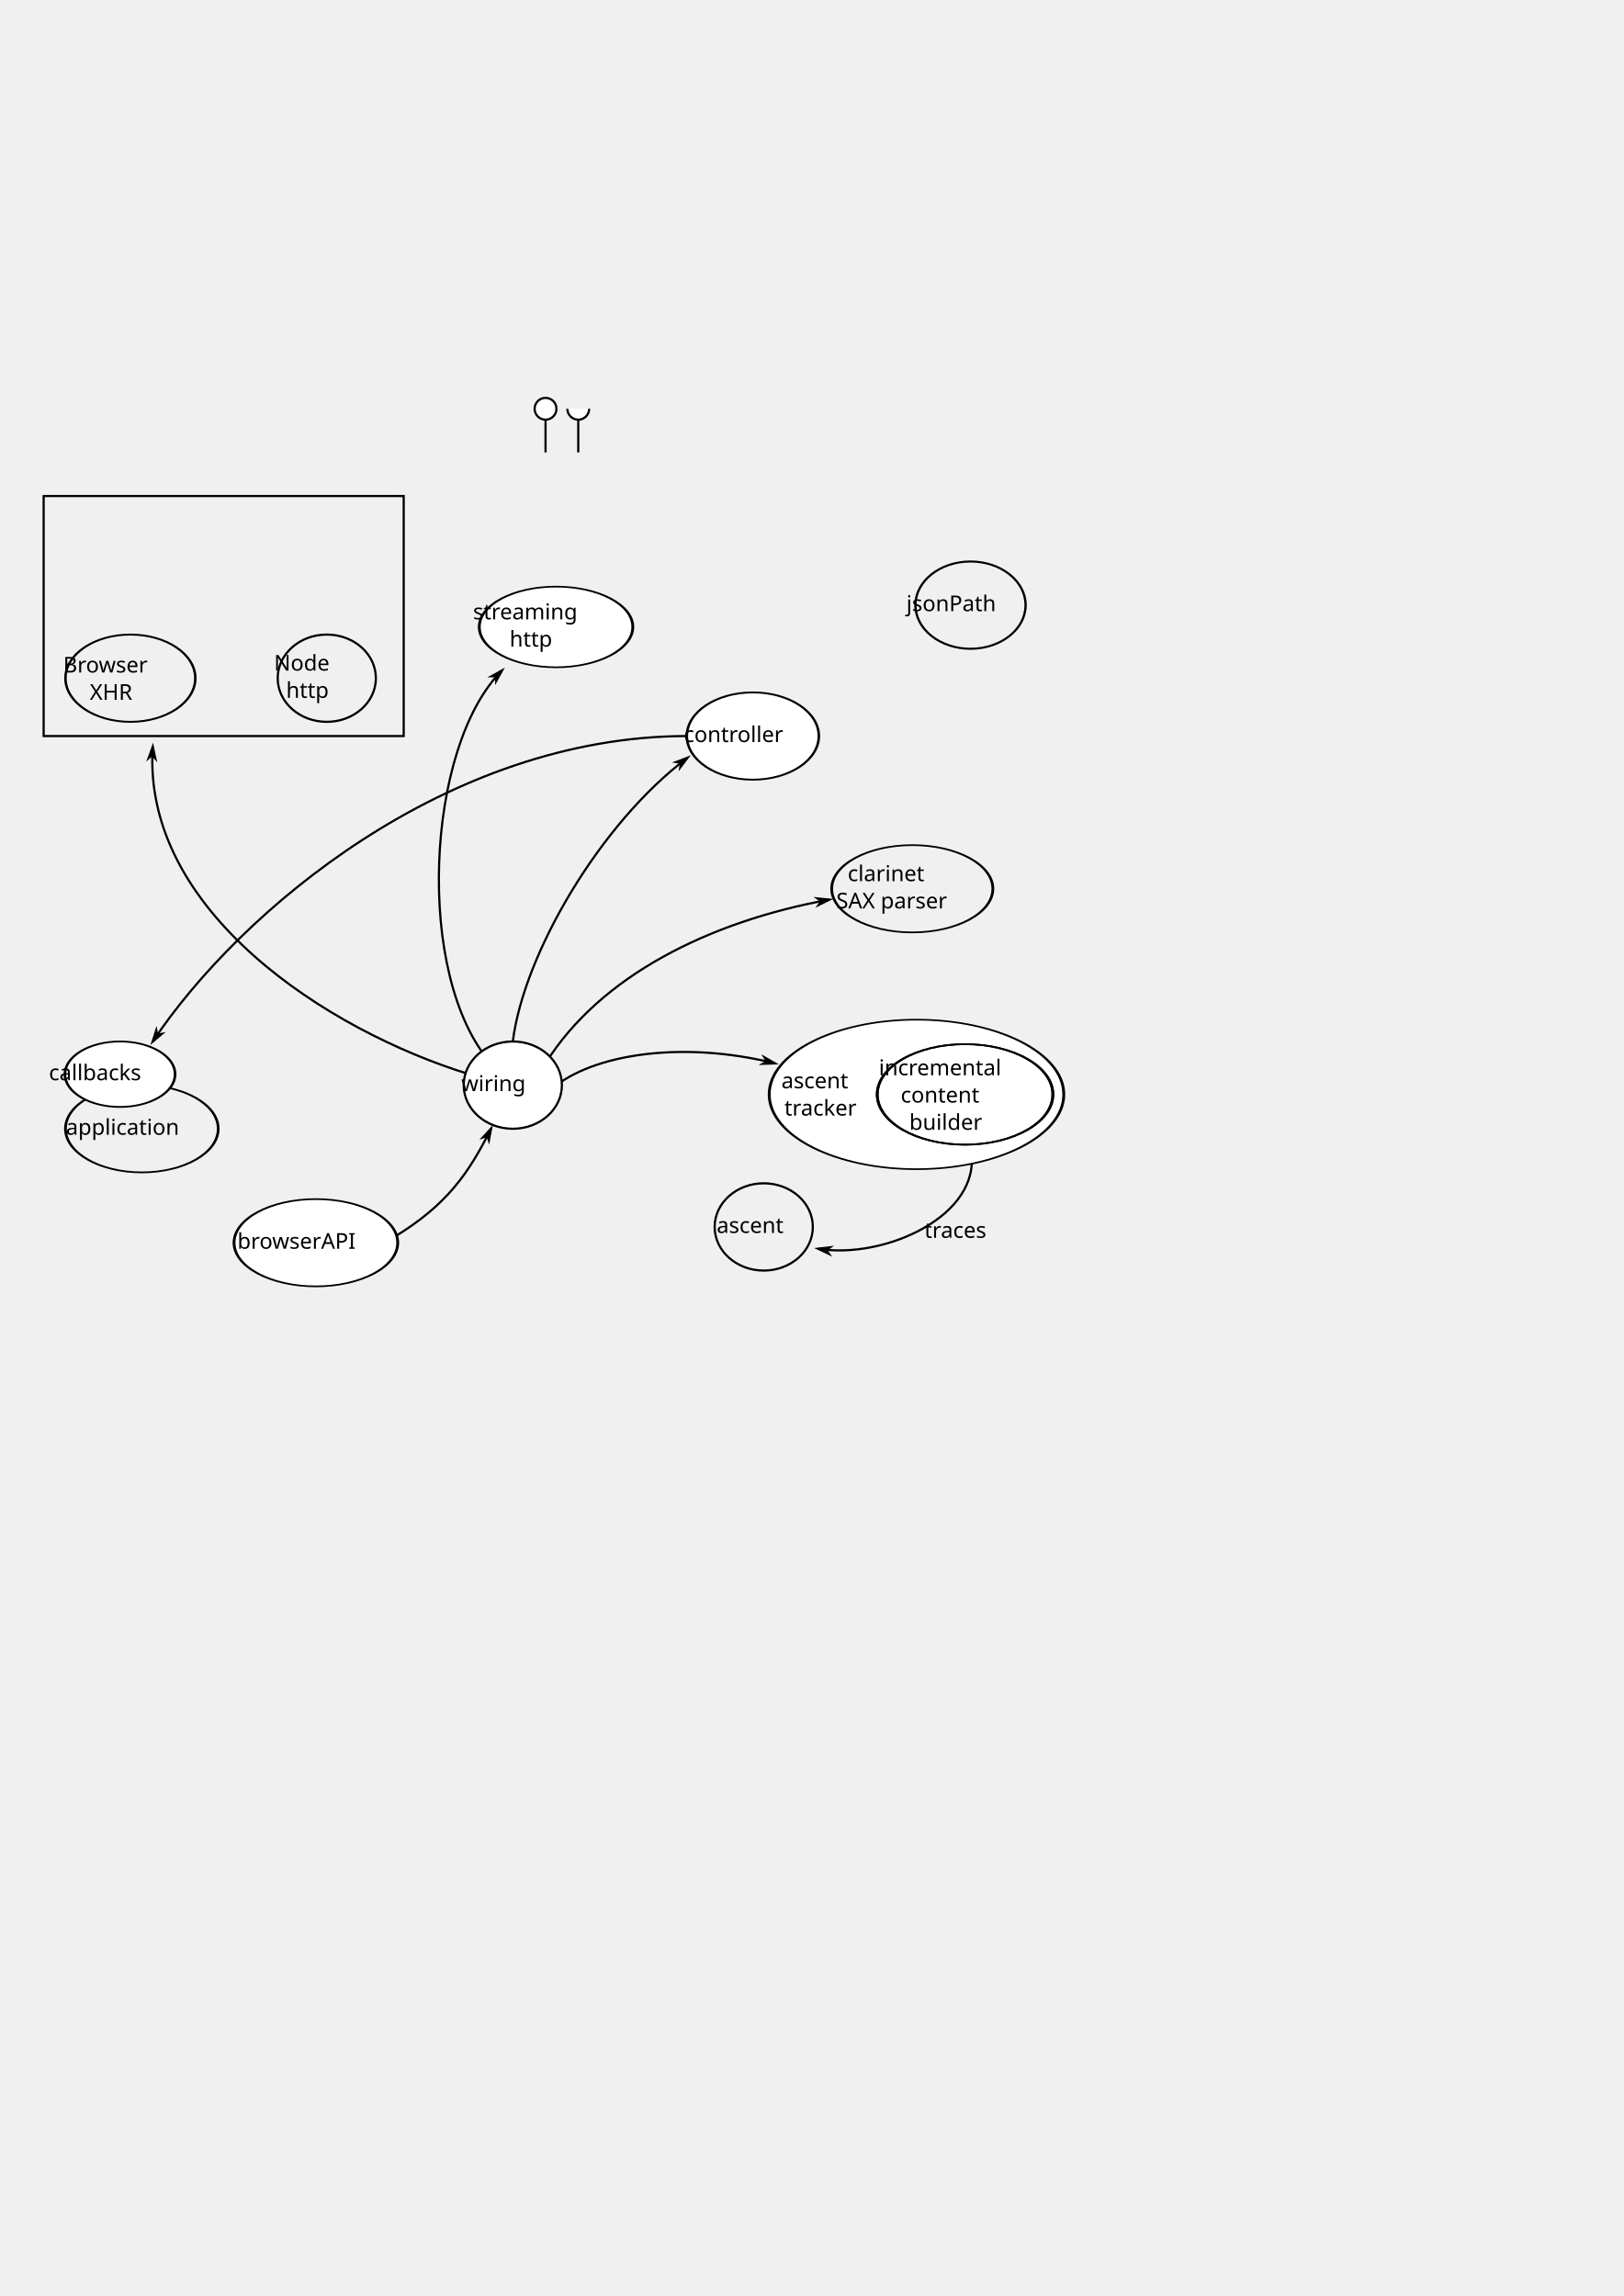
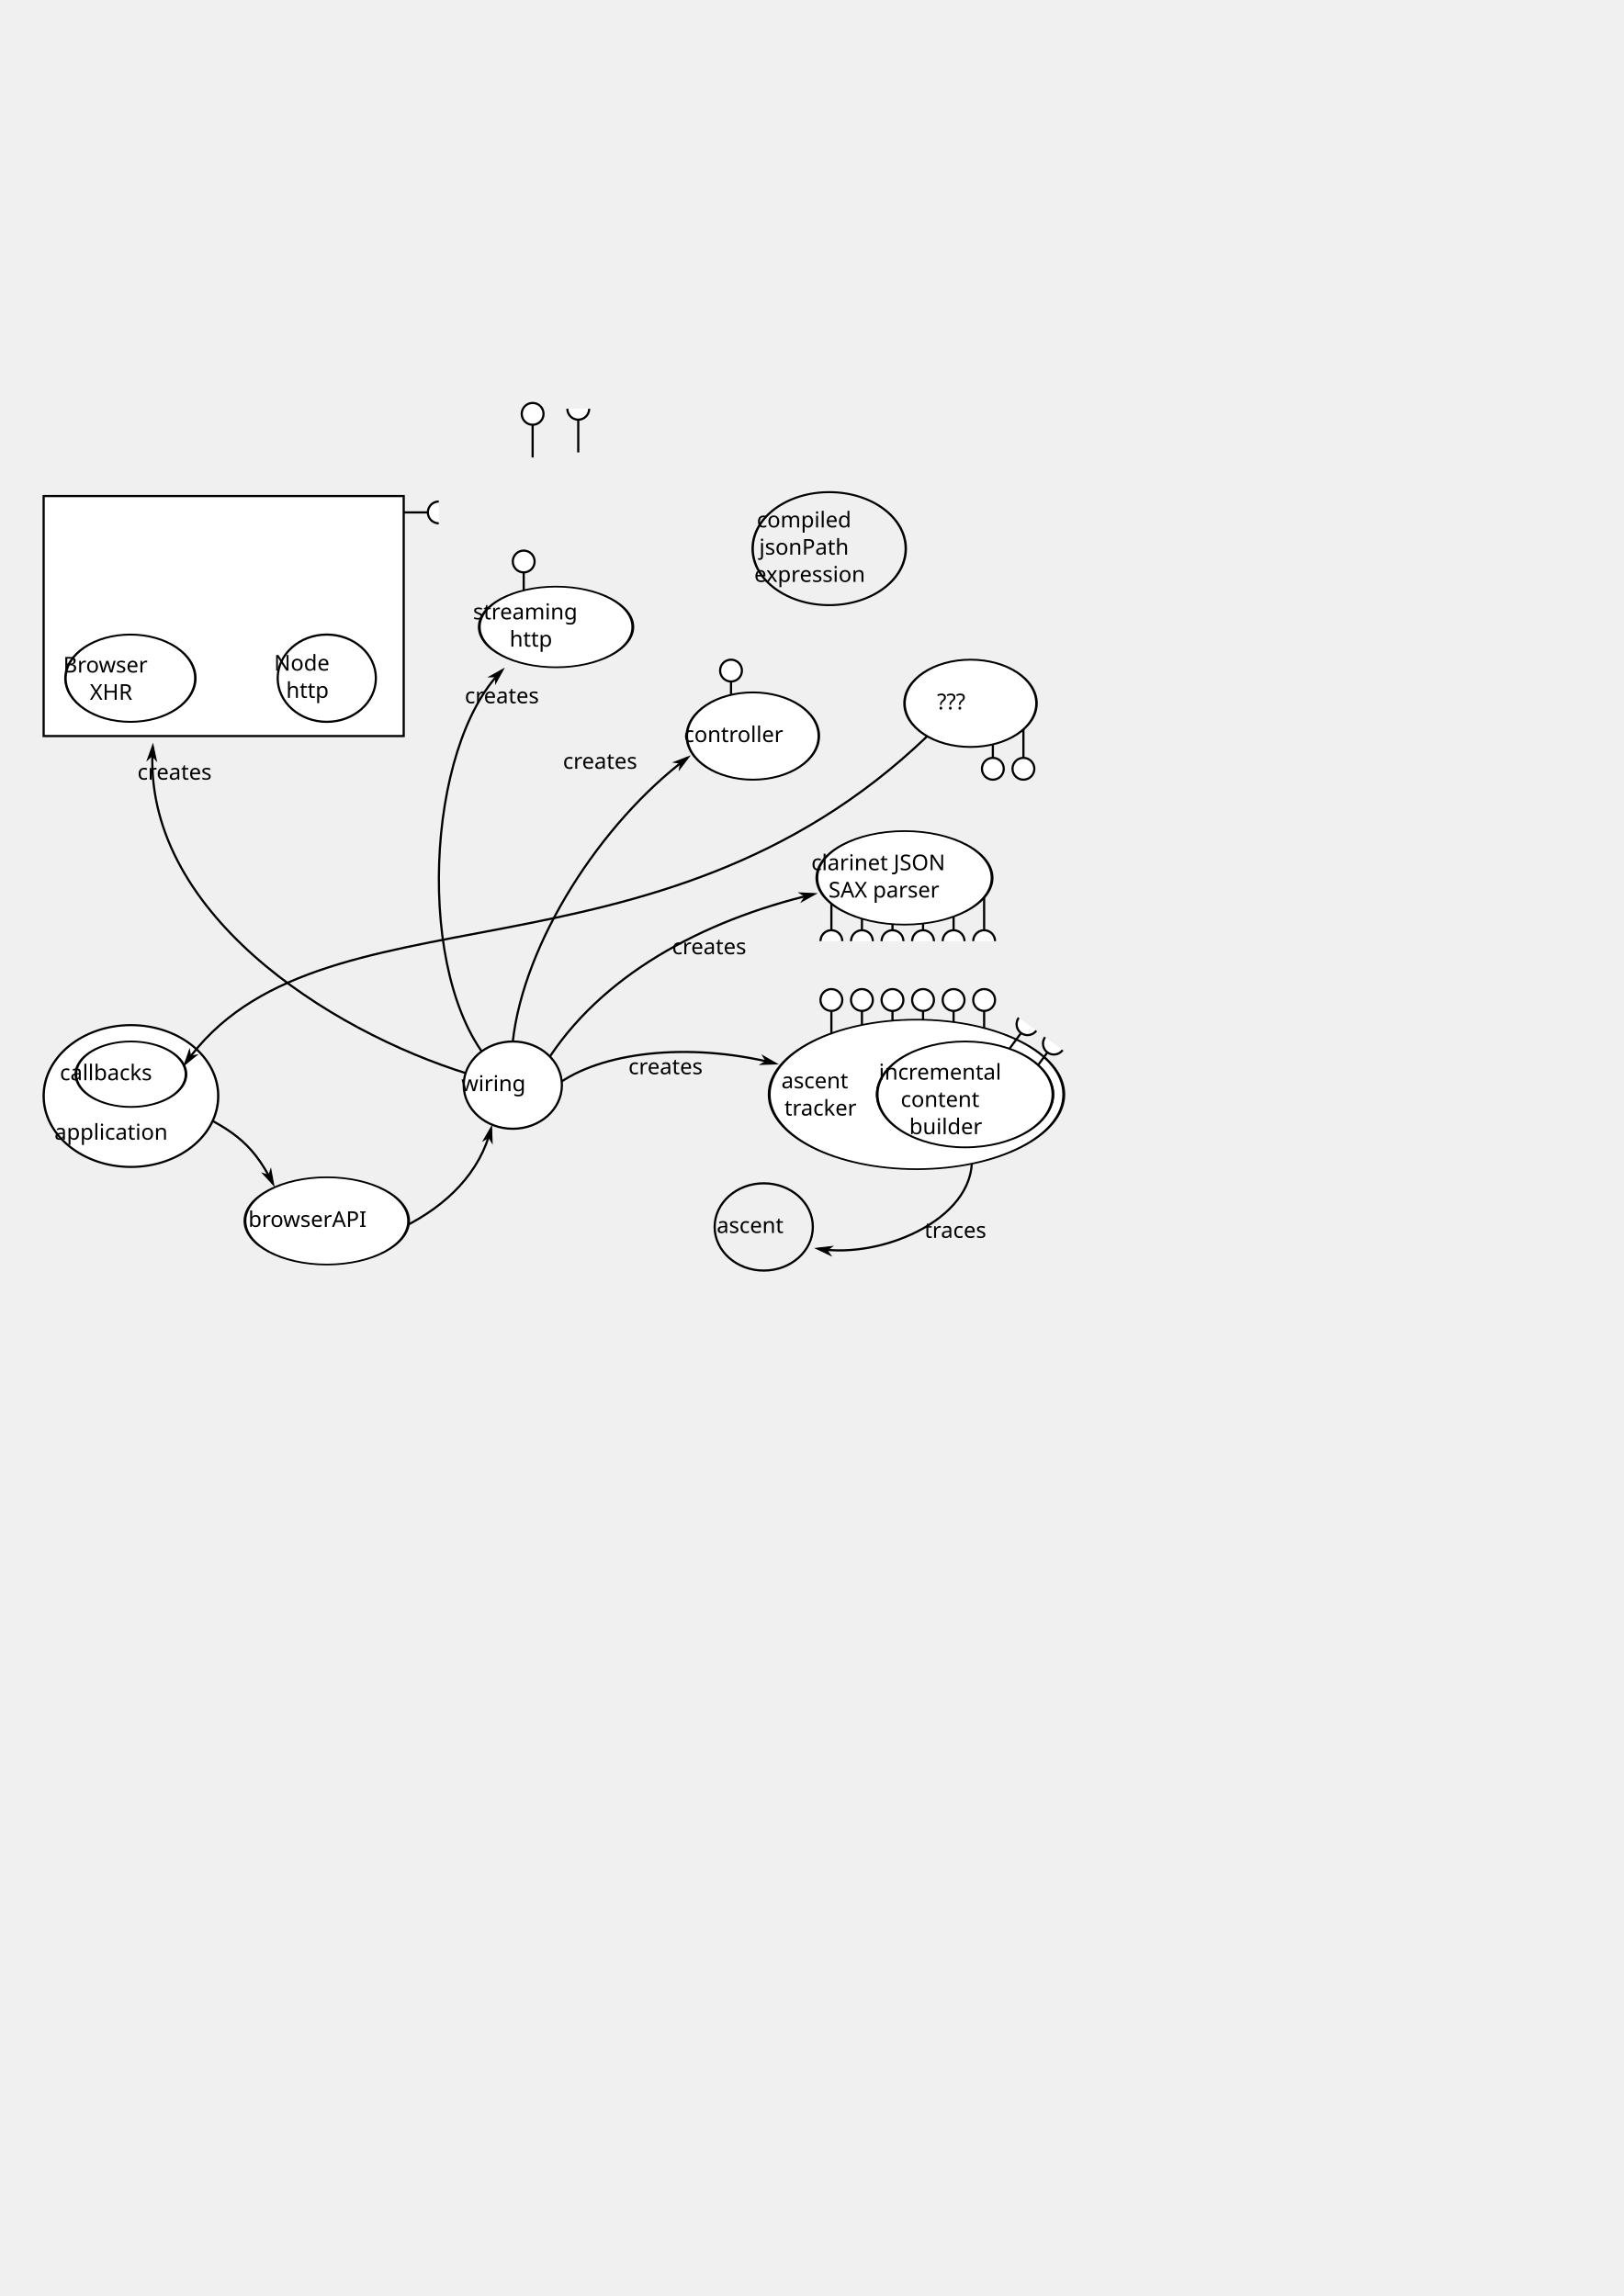
<svg xmlns="http://www.w3.org/2000/svg" xmlns:xlink="http://www.w3.org/1999/xlink" width="744.094" height="1052.362" id="svg2" version="1.1">
  <defs id="defs4">
    <marker orient="auto" refY="0.0" refX="0.0" id="Arrow1Mend" style="overflow:visible;">
      <path id="path4115" d="M 0.0,0.0 L 5.0,-5.0 L -12.5,0.0 L 5.0,5.0 L 0.0,0.0 z " style="fill-rule:evenodd;stroke:#000000;stroke-width:1.0pt;marker-start:none;" transform="scale(0.4) rotate(180) translate(10,0)" />
    </marker>
    <marker orient="auto" refY="0.0" refX="0.0" id="Arrow1Mstart" style="overflow:visible">
      <path id="path4112" d="M 0.0,0.0 L 5.0,-5.0 L -12.5,0.0 L 5.0,5.0 L 0.0,0.0 z " style="fill-rule:evenodd;stroke:#000000;stroke-width:1.0pt;marker-start:none" transform="scale(0.4) translate(10,0)" />
    </marker>
    <marker orient="auto" refY="0.0" refX="0.0" id="Arrow2Send" style="overflow:visible;">
      <path id="path4139" style="font-size:12.0;fill-rule:evenodd;stroke-width:0.625;stroke-linejoin:round;" d="M 8.719,4.034 L -2.207,0.016 L 8.719,-4.002 C 6.973,-1.63 6.983,1.616 8.719,4.034 z " transform="scale(0.3) rotate(180) translate(-2.3,0)" />
    </marker>
    <marker orient="auto" refY="0.0" refX="0.0" id="Arrow2Mend" style="overflow:visible;">
      <path id="path4133" style="font-size:12.0;fill-rule:evenodd;stroke-width:0.625;stroke-linejoin:round;" d="M 8.719,4.034 L -2.207,0.016 L 8.719,-4.002 C 6.973,-1.63 6.983,1.616 8.719,4.034 z " transform="scale(0.6) rotate(180) translate(0,0)" />
    </marker>
    <marker orient="auto" refY="0.0" refX="0.0" id="Torso" style="overflow:visible">
      <g id="g4319" transform="scale(0.7)">
        <path id="path4321" d="M -4.779,-3.24 C -2.429,-2.874 0.521,-1.302 0.258,0.388 C -0.005,2.078 -2.213,2.618 -4.563,2.252 C -6.913,1.886 -8.521,0.752 -8.258,-0.938 C -7.995,-2.628 -7.13,-3.605 -4.779,-3.24 z " style="fill:none;fill-opacity:0.75;fill-rule:evenodd;stroke:#000000;stroke-width:1.25;marker-start:none;marker-mid:none;marker-end:none" />
        <path id="path4323" d="M 4.46,0.089 C -2.556,-4.378 5.225,-3.906 -0.848,-8.72" style="fill:none;fill-opacity:0.75;fill-rule:evenodd;stroke:#000000;stroke-width:1pt;marker-end:none" />
        <path id="path4325" d="M 4.93,0.058 C -1.387,1.749 1.803,5.478 -4.945,7.546" style="fill:none;fill-opacity:0.75;fill-rule:evenodd;stroke:#000000;stroke-width:1pt;marker-start:none;marker-end:none" />
        <rect id="rect4327" transform="matrix(0.527536,-0.849533,0.887668,0.460484,0,0)" y="-1.741" x="-10.392" height="2.761" width="2.637" style="fill-rule:evenodd;stroke-width:1pt;marker-end:none" />
        <rect id="rect4329" transform="matrix(0.671205,-0.741272,0.790802,0.612072,0,0)" y="-7.963" x="4.959" height="2.861" width="2.733" style="fill-rule:evenodd;stroke-width:1pt;marker-end:none" />
        <path id="path4331" transform="matrix(0,-1.109517,1.109517,0,25.96648,19.71619)" d="m 16.78,-28.685 c 0,0.335 -0.272,0.607 -0.607,0.607 -0.335,0 -0.607,-0.272 -0.607,-0.607 0,-0.335 0.272,-0.607 0.607,-0.607 0.335,0 0.607,0.272 0.607,0.607 z" style="fill:#ff0000;fill-opacity:0.75;fill-rule:evenodd;stroke:#000000;stroke-width:1pt;marker-start:none;marker-end:none" />
        <path id="path4333" transform="matrix(0,-1.109517,1.109517,0,26.8245,16.99126)" d="m 16.78,-28.685 c 0,0.335 -0.272,0.607 -0.607,0.607 -0.335,0 -0.607,-0.272 -0.607,-0.607 0,-0.335 0.272,-0.607 0.607,-0.607 0.335,0 0.607,0.272 0.607,0.607 z" style="fill:#ff0000;fill-opacity:0.75;fill-rule:evenodd;stroke:#000000;stroke-width:1pt;marker-start:none;marker-end:none" />
      </g>
    </marker>
    <marker orient="auto" refY="0.0" refX="0.0" id="Arrow2Lend" style="overflow:visible;">
      <path id="path4127" style="font-size:12.0;fill-rule:evenodd;stroke-width:0.625;stroke-linejoin:round;" d="M 8.719,4.034 L -2.207,0.016 L 8.719,-4.002 C 6.973,-1.63 6.983,1.616 8.719,4.034 z " transform="scale(1.1) rotate(180) translate(1,0)" />
    </marker>
    <marker orient="auto" refY="0.0" refX="0.0" id="Arrow1Lend" style="overflow:visible;">
      <path id="path4109" d="M 0.0,0.0 L 5.0,-5.0 L -12.5,0.0 L 5.0,5.0 L 0.0,0.0 z " style="fill-rule:evenodd;stroke:#000000;stroke-width:1.0pt;marker-start:none;" transform="scale(0.8) rotate(180) translate(12.5,0)" />
    </marker>
    <marker orient="auto" refY="0" refX="0" id="Arrow2Lend-6" style="overflow:visible">
      <path id="path4127-7" style="font-size:12px;fill-rule:evenodd;stroke-width:0.625;stroke-linejoin:round" d="M 8.719,4.034 -2.207,0.016 8.719,-4.002 c -1.745,2.372 -1.735,5.617 -6e-7,8.035 z" transform="matrix(-1.1,0,0,-1.1,-1.1,0)" />
    </marker>
    <marker orient="auto" refY="0" refX="0" id="Arrow2Lend-9" style="overflow:visible">
      <path id="path4127-1" style="font-size:12px;fill-rule:evenodd;stroke-width:0.625;stroke-linejoin:round" d="M 8.719,4.034 -2.207,0.016 8.719,-4.002 c -1.745,2.372 -1.735,5.617 -6e-7,8.035 z" transform="matrix(-1.1,0,0,-1.1,-1.1,0)" />
    </marker>
    <marker orient="auto" refY="0" refX="0" id="Arrow2Lend-1" style="overflow:visible">
      <path id="path4127-3" style="font-size:12px;fill-rule:evenodd;stroke-width:0.625;stroke-linejoin:round" d="M 8.719,4.034 -2.207,0.016 8.719,-4.002 c -1.745,2.372 -1.735,5.617 -6e-7,8.035 z" transform="matrix(-1.1,0,0,-1.1,-1.1,0)" />
    </marker>
    <marker orient="auto" refY="0" refX="0" id="Arrow2Lend-7" style="overflow:visible">
      <path id="path4127-2" style="font-size:12px;fill-rule:evenodd;stroke-width:0.625;stroke-linejoin:round" d="M 8.719,4.034 -2.207,0.016 8.719,-4.002 c -1.745,2.372 -1.735,5.617 -6e-7,8.035 z" transform="matrix(-1.1,0,0,-1.1,-1.1,0)" />
    </marker>
  </defs>
  <g id="layer1">
+     <path id="path5176" d="m 85,507.362 c 20,10 30,15 40,35" style="fill:none;stroke:#000000;stroke-width:1px;stroke-linecap:butt;stroke-linejoin:miter;stroke-opacity:1;marker-end:url(#Arrow1Mend)" />
    <g id="g4460" transform="translate(-145,55)">
-       <path transform="matrix(1.555556,0,0,1,-175,-15)" d="m 270,477.362 c 0,11.046 -10.074,20 -22.5,20 -12.426,0 -22.5,-8.954 -22.5,-20 0,-11.046 10.074,-20 22.5,-20 12.426,0 22.5,8.954 22.5,20 z" id="path4462" style="color:#000000;fill:none;stroke:#000000;stroke-width:0.802;stroke-linecap:butt;stroke-linejoin:miter;stroke-miterlimit:4;stroke-opacity:1;stroke-dasharray:none;stroke-dashoffset:0;marker:none;visibility:visible;display:inline;overflow:visible;enable-background:accumulate" />
-       <text id="text4464" y="465.121" x="210.244" style="font-size:10px;font-style:normal;font-weight:normal;text-align:center;line-height:125%;letter-spacing:0px;word-spacing:0px;text-anchor:middle;fill:#000000;fill-opacity:1;stroke:none;font-family:Sans" xml:space="preserve">
-         <tspan y="465.121" x="210.244" id="tspan4466">application</tspan>
-       </text>
-     </g>
+       <path transform="matrix(1.777778,0,0,1.625,-234.9999,-328.3516)" d="m 270,477.362 c 0,11.046 -10.074,20 -22.5,20 -12.426,0 -22.5,-8.954 -22.5,-20 0,-11.046 10.074,-20 22.5,-20 12.426,0 22.5,8.954 22.5,20 z" id="path4462" style="color:#000000;fill:#ffffff;stroke:#000000;stroke-width:0.588;stroke-linecap:butt;stroke-linejoin:miter;stroke-miterlimit:4;stroke-opacity:1;stroke-dasharray:none;stroke-dashoffset:0;marker:none;visibility:visible;display:inline;overflow:visible;enable-background:accumulate;fill-opacity:1" />
+       <text id="text4464" y="467.362" x="205" style="font-size:10px;font-style:normal;font-weight:normal;text-align:center;line-height:125%;letter-spacing:0px;word-spacing:0px;text-anchor:middle;fill:#000000;fill-opacity:1;stroke:none;font-family:Sans" xml:space="preserve">
+         <tspan y="467.362" x="205" id="tspan4466">application</tspan>
+       </text>
+     </g>
+     <use x="0" y="0" xlink:href="#g5004" id="use5076" transform="matrix(0,1,-1,0,388.4336,-30.13782)" width="744.094" height="1052.362" />
+     <rect style="color:#000000;fill:#ffffff;stroke:#000000;stroke-width:1;stroke-linecap:butt;stroke-linejoin:miter;stroke-miterlimit:4;stroke-opacity:1;stroke-dasharray:none;stroke-dashoffset:0;marker:none;visibility:visible;display:inline;overflow:visible;enable-background:accumulate;fill-opacity:1" id="rect4560" width="165" height="110" x="20" y="227.362" />
    <g id="g4548" transform="translate(-70,-53.75)">
      <path style="color:#000000;fill:none;stroke:#000000;stroke-width:0.87;stroke-linecap:butt;stroke-linejoin:miter;stroke-miterlimit:4;stroke-opacity:1;stroke-dasharray:none;stroke-dashoffset:0;marker:none;visibility:visible;display:inline;overflow:visible;enable-background:accumulate" id="path4470" d="m 270,477.362 a 22.5,20 0 1 1 -45,0 22.5,20 0 1 1 45,0 z" transform="matrix(1.322483,0,0,1,-197.5586,-112.7588)" />
      <text xml:space="preserve" style="font-size:10px;font-style:normal;font-weight:normal;text-align:center;line-height:125%;letter-spacing:0px;word-spacing:0px;text-anchor:middle;fill:#000000;fill-opacity:1;stroke:none;font-family:Sans" x="130" y="361.998" id="text4472">
        <tspan id="tspan4474" x="130" y="361.998">Browser</tspan>
        <tspan x="130" y="374.498" id="tspan4538">XHR</tspan>
      </text>
    </g>
-     <g id="g4991" transform="translate(15,-70)">
+     <g id="g4991" transform="translate(9.091373,-67.67241)">
      <path id="path4989" d="m 235,257.362 0,20" style="fill:none;stroke:#000000;stroke-width:1px;stroke-linecap:butt;stroke-linejoin:miter;stroke-opacity:1" />
      <path transform="translate(-5,0)" d="m 245,257.362 c 0,2.761 -2.239,5 -5,5 -2.761,0 -5,-2.239 -5,-5 0,-2.761 2.239,-5 5,-5 2.761,0 5,2.239 5,5 z" id="path4987" style="color:#000000;fill:#ffffff;fill-opacity:1;fill-rule:nonzero;stroke:#000000;stroke-width:1;stroke-linecap:butt;stroke-linejoin:miter;stroke-miterlimit:4;stroke-opacity:1;stroke-dasharray:none;stroke-dashoffset:0;marker:none;visibility:visible;display:inline;overflow:visible;enable-background:accumulate" />
    </g>
+     <use x="0" y="0" xlink:href="#g4991" id="use5146" transform="translate(-4.091373,67.67241)" width="744.094" height="1052.362" />
    <g id="g4522" transform="translate(-20,-13.75)">
      <g id="g4970" transform="translate(84.99999,-83.49121)">
        <path style="color:#000000;fill:#ffffff;stroke:#000000;stroke-width:0.832;stroke-linecap:butt;stroke-linejoin:miter;stroke-miterlimit:4;stroke-opacity:1;stroke-dasharray:none;stroke-dashoffset:0;marker:none;visibility:visible;display:inline;overflow:visible;enable-background:accumulate;fill-opacity:1" id="path4478" d="m 270,477.362 c 0,11.046 -10.074,20 -22.5,20 -12.426,0 -22.5,-8.954 -22.5,-20 0,-11.046 10.074,-20 22.5,-20 12.426,0 22.5,8.954 22.5,20 z" transform="matrix(1.563694,0,0,0.9242386,-197.1973,-56.59314)" />
        <text xml:space="preserve" style="font-size:10px;font-style:normal;font-weight:normal;text-align:center;line-height:125%;letter-spacing:0px;word-spacing:0px;text-anchor:middle;fill:#000000;fill-opacity:1;stroke:none;font-family:Sans" x="190" y="381.112" id="text4480">
          <tspan id="tspan4482" x="190" y="381.112">streaming</tspan>
          <tspan id="tspan4516" x="190" y="393.612">http</tspan>
        </text>
      </g>
    </g>
-     <path id="path4968" d="m 315,337.362 c -110,0 -205,80 -245,140" style="fill:none;stroke:#000000;stroke-width:1px;stroke-linecap:butt;stroke-linejoin:miter;stroke-opacity:1;marker-end:url(#Arrow1Mend)" />
+     <path id="path4968" d="m 425,337.362 c -125,120 -280,65 -340,150" style="fill:none;stroke:#000000;stroke-width:1px;stroke-linecap:butt;stroke-linejoin:miter;stroke-opacity:1;marker-end:url(#Arrow1Mend)" />
+     <use x="0" y="0" xlink:href="#g4991" id="use5144" transform="translate(90.90863,117.6724)" width="744.094" height="1052.362" />
    <g transform="translate(135,-125)" id="g4484">
      <path style="color:#000000;fill:#ffffff;stroke:#000000;stroke-width:0.863;stroke-linecap:butt;stroke-linejoin:miter;stroke-miterlimit:4;stroke-opacity:1;stroke-dasharray:none;stroke-dashoffset:0;marker:none;visibility:visible;display:inline;overflow:visible;enable-background:accumulate;fill-opacity:1" id="path4486" d="m 270,477.362 c 0,11.046 -10.074,20 -22.5,20 -12.426,0 -22.5,-8.954 -22.5,-20 0,-11.046 10.074,-20 22.5,-20 12.426,0 22.5,8.954 22.5,20 z" transform="matrix(1.344184,0,0,1,-122.6855,-15)" />
      <text xml:space="preserve" style="font-size:10px;font-style:normal;font-weight:normal;text-align:center;line-height:125%;letter-spacing:0px;word-spacing:0px;text-anchor:middle;fill:#000000;fill-opacity:1;stroke:none;font-family:Sans" x="210.244" y="465.121" id="text4488">
        <tspan id="tspan4490" x="210.244" y="465.121">controller</tspan>
      </text>
    </g>
-     <g id="g4610" transform="translate(20.00001,-5)">
-       <path transform="matrix(1.641384,0,0,1,-8.1738,-65)" d="m 270,477.362 c 0,11.046 -10.074,20 -22.5,20 -12.426,0 -22.5,-8.954 -22.5,-20 0,-11.046 10.074,-20 22.5,-20 12.426,0 22.5,8.954 22.5,20 z" id="path4494" style="color:#000000;fill:none;stroke:#000000;stroke-width:0.781;stroke-linecap:butt;stroke-linejoin:miter;stroke-miterlimit:4;stroke-opacity:1;stroke-dasharray:none;stroke-dashoffset:0;marker:none;visibility:visible;display:inline;overflow:visible;enable-background:accumulate" />
+     <g transform="matrix(-1,0,0,-1,646,618.7244)" id="use5118">
+       <path id="path5132" d="m 265,190.398 0,16.964" style="fill:none;stroke:#000000;stroke-width:1px;stroke-linecap:butt;stroke-linejoin:miter;stroke-opacity:1" />
+       <path transform="translate(25,-70)" style="color:#000000;fill:#ffffff;fill-opacity:1;fill-rule:nonzero;stroke:#000000;stroke-width:1;stroke-linecap:butt;stroke-linejoin:miter;stroke-miterlimit:4;stroke-opacity:1;stroke-dashoffset:0;marker:none;visibility:visible;display:inline;overflow:visible;enable-background:accumulate" d="m 245,257.362 c 0,2.761 -2.239,5 -5,5 -2.761,0 -5,-2.239 -5,-5" id="path5134" />
+     </g>
+     <use x="0" y="0" xlink:href="#use5118" id="use5120" transform="translate(13.99999,0.0104174)" width="744.094" height="1052.362" />
+     <use x="0" y="0" xlink:href="#use5120" id="use5122" transform="translate(14,0)" width="744.094" height="1052.362" />
+     <use x="0" y="0" xlink:href="#use5122" id="use5124" transform="translate(14,0)" width="744.094" height="1052.362" />
+     <use x="0" y="0" xlink:href="#use5124" id="use5126" transform="translate(14,0)" width="744.094" height="1052.362" />
+     <use x="0" y="0" xlink:href="#use5126" id="use5128" transform="translate(14.00001,-0.01041478)" width="744.094" height="1052.362" />
+     <g id="g4610" transform="translate(16.42858,-10)">
+       <path transform="matrix(1.784242,0,0,1.071429,-43.53094,-99.0973)" d="m 270,477.362 a 22.5,20 0 1 1 -45,0 22.5,20 0 1 1 45,0 z" id="path4494" style="color:#000000;fill:#ffffff;fill-opacity:1;stroke:#000000;stroke-width:0.723;stroke-linecap:butt;stroke-linejoin:miter;stroke-miterlimit:4;stroke-opacity:1;stroke-dasharray:none;stroke-dashoffset:0;marker:none;visibility:visible;display:inline;overflow:visible;enable-background:accumulate" />
      <text id="text4496" y="408.871" x="397.744" style="font-size:10px;font-style:normal;font-weight:normal;text-align:center;line-height:125%;letter-spacing:0px;word-spacing:0px;text-anchor:middle;fill:#000000;fill-opacity:1;stroke:none;font-family:Sans" xml:space="preserve">
-         <tspan y="408.871" x="397.744" id="tspan4498">clarinet</tspan>
+         <tspan y="408.871" x="397.744" id="tspan4498">clarinet JSON</tspan>
        <tspan y="421.371" x="397.744" id="tspan4592">SAX parser</tspan>
      </text>
    </g>
-     <g transform="translate(49.99999,-282.2412)" id="g4884">
-       <path transform="matrix(1.121962,0,0,1,117.0703,82.24121)" d="m 270,477.362 c 0,11.046 -10.074,20 -22.5,20 -12.426,0 -22.5,-8.954 -22.5,-20 0,-11.046 10.074,-20 22.5,-20 12.426,0 22.5,8.954 22.5,20 z" id="path4510" style="color:#000000;fill:none;stroke:#000000;stroke-width:0.944;stroke-linecap:butt;stroke-linejoin:miter;stroke-miterlimit:4;stroke-opacity:1;stroke-dasharray:none;stroke-dashoffset:0;marker:none;visibility:visible;display:inline;overflow:visible;enable-background:accumulate" />
-       <text id="text4512" y="562.362" x="395" style="font-size:10px;font-style:normal;font-weight:normal;text-align:center;line-height:125%;letter-spacing:0px;word-spacing:0px;text-anchor:middle;fill:#000000;fill-opacity:1;stroke:none;font-family:Sans" xml:space="preserve">
-         <tspan y="562.362" x="395" id="tspan4514">jsonPath</tspan>
-       </text>
-     </g>
-     <g id="g4900" transform="translate(-14.75587,-287.2412)">
+     <g id="g5165" transform="translate(-30.09034,-5.564462)">
+       <path transform="matrix(1.55957,0,0,1.294751,24.09664,-361.0333)" d="m 270,477.362 c 0,11.046 -10.074,20 -22.5,20 -12.426,0 -22.5,-8.954 -22.5,-20 0,-11.046 10.074,-20 22.5,-20 12.426,0 22.5,8.954 22.5,20 z" id="path4510" style="color:#000000;fill:none;stroke:#000000;stroke-width:0.704;stroke-linecap:butt;stroke-linejoin:miter;stroke-miterlimit:4;stroke-opacity:1;stroke-dasharray:none;stroke-dashoffset:0;marker:none;visibility:visible;display:inline;overflow:visible;enable-background:accumulate" />
+       <text id="text4512" y="247.29" x="410.244" style="font-size:10px;font-style:normal;font-weight:normal;text-align:center;line-height:125%;letter-spacing:0px;word-spacing:0px;text-anchor:middle;fill:#000000;fill-opacity:1;stroke:none;font-family:Sans" xml:space="preserve">
+         <tspan y="247.29" x="410.244" id="tspan4514">compiled</tspan>
+         <tspan y="259.79" x="410.244" id="tspan5148">jsonPath</tspan>
+         <tspan y="272.29" x="410.244" id="tspan5150">expression</tspan>
+       </text>
+     </g>
+     <g id="g4900" transform="translate(-9.755859,-287.2412)">
      <g transform="translate(-4.75586,9.999996)" id="g4913">
        <path transform="matrix(1.121962,0,0,0.75,-203.1738,411.5818)" d="m 270,477.362 c 0,11.046 -10.074,20 -22.5,20 -12.426,0 -22.5,-8.954 -22.5,-20 0,-11.046 10.074,-20 22.5,-20 12.426,0 22.5,8.954 22.5,20 z" id="path4891" style="color:#000000;fill:#ffffff;fill-opacity:1;stroke:#000000;stroke-width:1.09;stroke-linecap:butt;stroke-linejoin:miter;stroke-miterlimit:4;stroke-opacity:1;stroke-dasharray:none;stroke-dashoffset:0;marker:none;visibility:visible;display:inline;overflow:visible;enable-background:accumulate" />
        <text id="text4893" y="772.362" x="74.756" style="font-size:10px;font-style:normal;font-weight:normal;text-align:center;line-height:125%;letter-spacing:0px;word-spacing:0px;text-anchor:middle;fill:#000000;fill-opacity:1;stroke:none;font-family:Sans" xml:space="preserve">
          <tspan y="772.362" x="74.756" id="tspan4895">callbacks</tspan>
        </text>
      </g>
    </g>
    <g id="g4554" transform="translate(-20,-13.75)">
      <path transform="translate(-77.74414,-152.7588)" d="m 270,477.362 a 22.5,20 0 1 1 -45,0 22.5,20 0 1 1 45,0 z" id="path4530" style="color:#000000;fill:none;stroke:#000000;stroke-width:1;stroke-linecap:butt;stroke-linejoin:miter;stroke-miterlimit:4;stroke-opacity:1;stroke-dasharray:none;stroke-dashoffset:0;marker:none;visibility:visible;display:inline;overflow:visible;enable-background:accumulate" />
      <text id="text4532" y="321.112" x="170" style="font-size:10px;font-style:normal;font-weight:normal;text-align:center;line-height:125%;letter-spacing:0px;word-spacing:0px;text-anchor:middle;fill:#000000;fill-opacity:1;stroke:none;font-family:Sans" xml:space="preserve">
        <tspan y="321.112" x="170" id="tspan4534">Node</tspan>
        <tspan y="333.612" x="170" id="tspan4536">http</tspan>
      </text>
    </g>
-     <rect style="color:#000000;fill:none;stroke:#000000;stroke-width:1;stroke-linecap:butt;stroke-linejoin:miter;stroke-miterlimit:4;stroke-opacity:1;stroke-dasharray:none;stroke-dashoffset:0;marker:none;visibility:visible;display:inline;overflow:visible;enable-background:accumulate" id="rect4560" width="165" height="110" x="20" y="227.362" />
    <flowRoot xml:space="preserve" style="font-size:10px;font-style:normal;font-weight:normal;text-align:center;line-height:125%;letter-spacing:0px;word-spacing:0px;text-anchor:middle;fill:#000000;fill-opacity:1;stroke:none;font-family:Sans" id="flowRoot4582" transform="translate(-0.4907227,10.01969)">
      <flowRegion id="flowRegion4584">
        <use x="0" y="0" xlink:href="#rect4560" id="use4586" width="744.094" height="1052.362" />
      </flowRegion>
      <flowPara id="flowPara4588">Either a Browser XMLHttpRequest object, or a Node http object are created, depending on environment. </flowPara>
    </flowRoot>
    <path transform="translate(102.5,85)" d="m 270,477.362 a 22.5,20 0 1 1 -45,0 22.5,20 0 1 1 45,0 z" id="path4604" style="color:#000000;fill:none;stroke:#000000;stroke-width:1;stroke-linecap:butt;stroke-linejoin:miter;stroke-miterlimit:4;stroke-opacity:1;stroke-dasharray:none;stroke-dashoffset:0;marker:none;visibility:visible;display:inline;overflow:visible;enable-background:accumulate" />
    <text id="text4606" y="565.121" x="350.244" style="font-size:10px;font-style:normal;font-weight:normal;text-align:center;line-height:125%;letter-spacing:0px;word-spacing:0px;text-anchor:middle;fill:#000000;fill-opacity:1;stroke:none;font-family:Sans" xml:space="preserve">
      <tspan y="565.121" x="350.244" id="tspan4608">ascent</tspan>
    </text>
    <text xml:space="preserve" style="font-size:10px;font-style:normal;font-weight:normal;text-align:end;line-height:125%;letter-spacing:0px;word-spacing:0px;text-anchor:end;fill:#000000;fill-opacity:1;stroke:none;font-family:Sans" x="465" y="567.362" id="text4671">
      <tspan id="tspan4673" x="465" y="567.362">traces</tspan>
    </text>
    <path style="fill:none;stroke:#000000;stroke-width:1px;stroke-linecap:butt;stroke-linejoin:miter;stroke-opacity:1;marker-end:url(#Arrow1Mend)" d="m 445,527.362 c 5,30 -40,50 -70,45" id="path4665" />
+     <use x="0" y="0" xlink:href="#g4991" id="use5106" transform="translate(192.9086,268.6596)" width="744.094" height="1052.362" />
+     <use x="0" y="0" xlink:href="#g4991" id="use5108" transform="translate(178.9086,268.6596)" width="744.094" height="1052.362" />
+     <use x="0" y="0" xlink:href="#g4991" id="use5110" transform="translate(164.9086,268.6596)" width="744.094" height="1052.362" />
+     <use x="0" y="0" xlink:href="#g4991" id="use5112" transform="translate(150.9086,268.6596)" width="744.094" height="1052.362" />
+     <use x="0" y="0" xlink:href="#g4991" id="use5114" transform="translate(136.9086,268.6596)" width="744.094" height="1052.362" />
+     <use x="0" y="0" xlink:href="#g4991" id="use5116" transform="translate(206.9086,268.6596)" width="744.094" height="1052.362" />
    <path transform="matrix(3,0,0,1.712924,-322.5,-316.0644)" d="m 270,477.362 a 22.5,20 0 1 1 -45,0 22.5,20 0 1 1 45,0 z" id="path4651" style="color:#000000;fill:#ffffff;stroke:#000000;stroke-width:0.441;stroke-linecap:butt;stroke-linejoin:miter;stroke-miterlimit:4;stroke-opacity:1;stroke-dasharray:none;stroke-dashoffset:0;marker:none;visibility:visible;display:inline;overflow:visible;enable-background:accumulate;fill-opacity:1;fill-rule:nonzero" />
+     <g id="g5140" transform="matrix(0.8056627,0.5923746,-0.5923746,0.8056627,369.069,-185.5041)">
+       <use height="1052.362" width="744.094" transform="translate(205,280)" id="use5136" xlink:href="#g5004" y="0" x="0" />
+       <use height="1052.362" width="744.094" transform="translate(15,0)" id="use5138" xlink:href="#use5136" y="0" x="0" />
+     </g>
    <g id="g4631" transform="translate(17.50001,8.317076)">
      <path style="color:#000000;fill:none;stroke:#000000;stroke-width:0.697;stroke-linecap:butt;stroke-linejoin:miter;stroke-miterlimit:4;stroke-opacity:1;stroke-dasharray:none;stroke-dashoffset:0;marker:none;visibility:visible;display:inline;overflow:visible;enable-background:accumulate" id="path4502" d="m 270,477.362 c 0,11.046 -10.074,20 -22.5,20 -12.426,0 -22.5,-8.954 -22.5,-20 0,-11.046 10.074,-20 22.5,-20 12.426,0 22.5,8.954 22.5,20 z" transform="matrix(1.788628,0,0,1.151523,-17.92968,-56.38989)" />
-       <text xml:space="preserve" style="font-size:10px;font-style:normal;font-weight:normal;text-align:center;line-height:125%;letter-spacing:0px;word-spacing:0px;text-anchor:middle;fill:#000000;fill-opacity:1;stroke:none;font-family:Sans" x="425" y="484.532" id="text4504">
-         <tspan id="tspan4506" x="425" y="484.532">incremental</tspan>
-         <tspan x="425" y="497.032" id="tspan4598">content</tspan>
-         <tspan x="425" y="509.532" id="tspan4600">builder</tspan>
-       </text>
-       <path transform="matrix(1.788628,0,0,1.151523,-17.92968,-56.38989)" d="m 270,477.362 c 0,11.046 -10.074,20 -22.5,20 -12.426,0 -22.5,-8.954 -22.5,-20 0,-11.046 10.074,-20 22.5,-20 12.426,0 22.5,8.954 22.5,20 z" id="path4629" style="color:#000000;fill:none;stroke:#000000;stroke-width:0.697;stroke-linecap:butt;stroke-linejoin:miter;stroke-miterlimit:4;stroke-opacity:1;stroke-dasharray:none;stroke-dashoffset:0;marker:none;visibility:visible;display:inline;overflow:visible;enable-background:accumulate" />
+       <path transform="matrix(1.788628,0,0,1.212925,-17.92968,-85.70073)" d="m 270,477.362 a 22.5,20 0 1 1 -45,0 22.5,20 0 1 1 45,0 z" id="path4629" style="color:#000000;fill:#ffffff;fill-opacity:1;stroke:#000000;stroke-width:0.679;stroke-linecap:butt;stroke-linejoin:miter;stroke-miterlimit:4;stroke-opacity:1;stroke-dasharray:none;stroke-dashoffset:0;marker:none;visibility:visible;display:inline;overflow:visible;enable-background:accumulate" />
+       <text xml:space="preserve" style="font-size:10px;font-style:normal;font-weight:normal;text-align:center;line-height:125%;letter-spacing:0px;word-spacing:0px;text-anchor:middle;fill:#000000;fill-opacity:1;stroke:none;font-family:Sans" x="425" y="486.532" id="text4504">
+         <tspan id="tspan4506" x="425" y="486.532">incremental</tspan>
+         <tspan x="425" y="499.032" id="tspan4598">content</tspan>
+         <tspan x="425" y="511.532" id="tspan4600">builder</tspan>
+       </text>
    </g>
    <text xml:space="preserve" style="font-size:10px;font-style:normal;font-weight:normal;text-align:center;line-height:125%;letter-spacing:0px;word-spacing:0px;text-anchor:middle;fill:#000000;fill-opacity:1;stroke:none;font-family:Sans" x="382.5" y="498.811" id="text4643">
      <tspan x="382.5" y="498.811" id="tspan4649">ascent</tspan>
      <tspan x="382.5" y="511.311" id="tspan4663">tracker</tspan>
    </text>
    <path id="path4918" d="m 215,492.362 c -65,-20 -150,-75 -145,-150" style="fill:none;stroke:#000000;stroke-width:1px;stroke-linecap:butt;stroke-linejoin:miter;stroke-opacity:1;marker-end:url(#Arrow1Mend)" />
    <path style="fill:none;stroke:#000000;stroke-width:1px;stroke-linecap:butt;stroke-linejoin:miter;stroke-opacity:1;marker-end:url(#Arrow1Mend)" d="m 255,497.362 c 20,-15 60,-20 100,-10" id="path4920" />
-     <path id="path4922" d="m 250,487.362 c 25,-40 75,-65 130,-75" style="fill:none;stroke:#000000;stroke-width:1px;stroke-linecap:butt;stroke-linejoin:miter;stroke-opacity:1;marker-end:url(#Arrow1Mend)" />
-     <path style="fill:none;stroke:#000000;stroke-width:1px;stroke-linecap:butt;stroke-linejoin:miter;stroke-opacity:1;marker-end:url(#Arrow1Mend)" d="m 235,477.362 c 5,-40 40,-100 80,-130" id="path4924" />
+     <path id="path4922" d="m 250,487.362 c 25,-40 71.429,-65.357 122.857,-77.5" style="fill:none;stroke:#000000;stroke-width:1px;stroke-linecap:butt;stroke-linejoin:miter;stroke-opacity:1;marker-end:url(#Arrow1Mend)" />
+     <path style="fill:none;stroke:#000000;stroke-width:1px;stroke-linecap:butt;stroke-linejoin:miter;stroke-opacity:1;marker-end:url(#Arrow1Mend)" d="m 235,477.362 c 5,-45 40,-100 80,-130" id="path4924" />
    <path id="path4926" d="m 225,487.362 c -35,-40 -30,-145 5,-180" style="fill:none;stroke:#000000;stroke-width:1px;stroke-linecap:butt;stroke-linejoin:miter;stroke-opacity:1;marker-end:url(#Arrow1Mend)" />
    <g id="g4447" transform="translate(25,35)">
      <path transform="translate(-37.5,-15)" d="m 270,477.362 a 22.5,20 0 1 1 -45,0 22.5,20 0 1 1 45,0 z" id="path3534" style="color:#000000;fill:#ffffff;stroke:#000000;stroke-width:1;stroke-linecap:butt;stroke-linejoin:miter;stroke-miterlimit:4;stroke-opacity:1;stroke-dasharray:none;stroke-dashoffset:0;marker:none;visibility:visible;display:inline;overflow:visible;enable-background:accumulate;fill-opacity:1" />
      <text id="text4410" y="465.121" x="210.244" style="font-size:10px;font-style:normal;font-weight:normal;text-align:center;line-height:125%;letter-spacing:0px;word-spacing:0px;text-anchor:middle;fill:#000000;fill-opacity:1;stroke:none;font-family:Sans" xml:space="preserve">
        <tspan y="465.121" x="210.244" id="tspan4412">wiring</tspan>
      </text>
    </g>
-     <path style="fill:none;stroke:#000000;stroke-width:1px;stroke-linecap:butt;stroke-linejoin:miter;stroke-opacity:1;marker-end:url(#Arrow1Mend)" d="m 180,567.362 c 25,-15 35,-30 45,-50" id="path4928" />
-     <g transform="translate(-65.24414,107.2412)" id="g4452">
-       <path style="color:#000000;fill:#ffffff;stroke:#000000;stroke-width:0.775;stroke-linecap:butt;stroke-linejoin:miter;stroke-miterlimit:4;stroke-opacity:1;stroke-dasharray:none;stroke-dashoffset:0;marker:none;visibility:visible;display:inline;overflow:visible;enable-background:accumulate;fill-opacity:1" id="path4454" d="m 270,477.362 c 0,11.046 -10.074,20 -22.5,20 -12.426,0 -22.5,-8.954 -22.5,-20 0,-11.046 10.074,-20 22.5,-20 12.426,0 22.5,8.954 22.5,20 z" transform="matrix(1.666667,0,0,1,-202.5,-15)" />
+     <path style="fill:none;stroke:#000000;stroke-width:1px;stroke-linecap:butt;stroke-linejoin:miter;stroke-opacity:1;marker-end:url(#Arrow1Mend)" d="m 185,562.362 c 20,-10 35,-25 40,-45" id="path4928" />
+     <g transform="translate(-60.24414,97.24121)" id="g4452">
+       <path style="color:#000000;fill:#ffffff;fill-opacity:1;stroke:#000000;stroke-width:0.775;stroke-linecap:butt;stroke-linejoin:miter;stroke-miterlimit:4;stroke-opacity:1;stroke-dasharray:none;stroke-dashoffset:0;marker:none;visibility:visible;display:inline;overflow:visible;enable-background:accumulate" id="path4454" d="m 270,477.362 c 0,11.046 -10.074,20 -22.5,20 -12.426,0 -22.5,-8.954 -22.5,-20 0,-11.046 10.074,-20 22.5,-20 12.426,0 22.5,8.954 22.5,20 z" transform="matrix(1.666667,0,0,1,-202.5,-15)" />
      <text xml:space="preserve" style="font-size:10px;font-style:normal;font-weight:normal;text-align:center;line-height:125%;letter-spacing:0px;word-spacing:0px;text-anchor:middle;fill:#000000;fill-opacity:1;stroke:none;font-family:Sans" x="210.244" y="465.121" id="text4456">
        <tspan id="tspan4458" x="210.244" y="465.121">browserAPI</tspan>
      </text>
    </g>
-     <g id="g5004">
-       <path style="fill:none;stroke:#000000;stroke-width:1px;stroke-linecap:butt;stroke-linejoin:miter;stroke-opacity:1" d="m 265,187.362 0,20" id="path4997" />
+     <g id="g5004" transform="translate(0,2.6171874e-6)">
+       <path style="fill:none;stroke:#000000;stroke-width:1px;stroke-linecap:butt;stroke-linejoin:miter;stroke-opacity:1" d="m 265,190.398 0,16.964" id="path4997" />
      <path id="path4999" d="m 245,257.362 c 0,2.761 -2.239,5 -5,5 -2.761,0 -5,-2.239 -5,-5" style="color:#000000;fill:#ffffff;fill-opacity:1;fill-rule:nonzero;stroke:#000000;stroke-width:1;stroke-linecap:butt;stroke-linejoin:miter;stroke-miterlimit:4;stroke-opacity:1;stroke-dashoffset:0;marker:none;visibility:visible;display:inline;overflow:visible;enable-background:accumulate" transform="translate(25,-70)" />
    </g>
+     <use x="0" y="0" xlink:href="#g4991" id="use5172" transform="matrix(-1,0,0,-1,699.0914,542.052)" width="744.094" height="1052.362" />
+     <use x="0" y="0" xlink:href="#g4991" id="use5174" transform="matrix(-1,0,0,-1,713.0914,542.052)" width="744.094" height="1052.362" />
+     <g id="g5157" transform="translate(234.7559,-140)">
+       <path transform="matrix(1.344184,0,0,1,-122.6855,-15)" d="m 270,477.362 c 0,11.046 -10.074,20 -22.5,20 -12.426,0 -22.5,-8.954 -22.5,-20 0,-11.046 10.074,-20 22.5,-20 12.426,0 22.5,8.954 22.5,20 z" id="path5159" style="color:#000000;fill:#ffffff;fill-opacity:1;stroke:#000000;stroke-width:0.863;stroke-linecap:butt;stroke-linejoin:miter;stroke-miterlimit:4;stroke-opacity:1;stroke-dasharray:none;stroke-dashoffset:0;marker:none;visibility:visible;display:inline;overflow:visible;enable-background:accumulate" />
+       <text id="text5161" y="465.121" x="210.244" style="font-size:10px;font-style:normal;font-weight:normal;text-align:center;line-height:125%;letter-spacing:0px;word-spacing:0px;text-anchor:middle;fill:#000000;fill-opacity:1;stroke:none;font-family:Sans" xml:space="preserve">
+         <tspan y="465.121" x="210.244" id="tspan5163">???</tspan>
+       </text>
+     </g>
+     <text id="text5178" y="357.362" x="110" style="font-size:10px;font-style:normal;font-weight:normal;text-align:end;line-height:125%;letter-spacing:0px;word-spacing:0px;text-anchor:end;fill:#000000;fill-opacity:1;stroke:none;font-family:Sans" xml:space="preserve">
+       <tspan y="357.362" x="110" id="tspan5180">creates</tspan>
+     </text>
+     <text xml:space="preserve" style="font-size:10px;font-style:normal;font-weight:normal;text-align:end;line-height:125%;letter-spacing:0px;word-spacing:0px;text-anchor:end;fill:#000000;fill-opacity:1;stroke:none;font-family:Sans" x="260" y="322.362" id="text5182">
+       <tspan id="tspan5184" x="260" y="322.362">creates</tspan>
+     </text>
+     <text id="text5186" y="352.362" x="305" style="font-size:10px;font-style:normal;font-weight:normal;text-align:end;line-height:125%;letter-spacing:0px;word-spacing:0px;text-anchor:end;fill:#000000;fill-opacity:1;stroke:none;font-family:Sans" xml:space="preserve">
+       <tspan y="352.362" x="305" id="tspan5188">creates</tspan>
+     </text>
+     <text xml:space="preserve" style="font-size:10px;font-style:normal;font-weight:normal;text-align:end;line-height:125%;letter-spacing:0px;word-spacing:0px;text-anchor:end;fill:#000000;fill-opacity:1;stroke:none;font-family:Sans" x="355" y="437.362" id="text5190">
+       <tspan id="tspan5192" x="355" y="437.362">creates</tspan>
+     </text>
+     <text id="text5194" y="492.362" x="335" style="font-size:10px;font-style:normal;font-weight:normal;text-align:end;line-height:125%;letter-spacing:0px;word-spacing:0px;text-anchor:end;fill:#000000;fill-opacity:1;stroke:none;font-family:Sans" xml:space="preserve">
+       <tspan y="492.362" x="335" id="tspan5196">creates</tspan>
+     </text>
  </g>
</svg>
